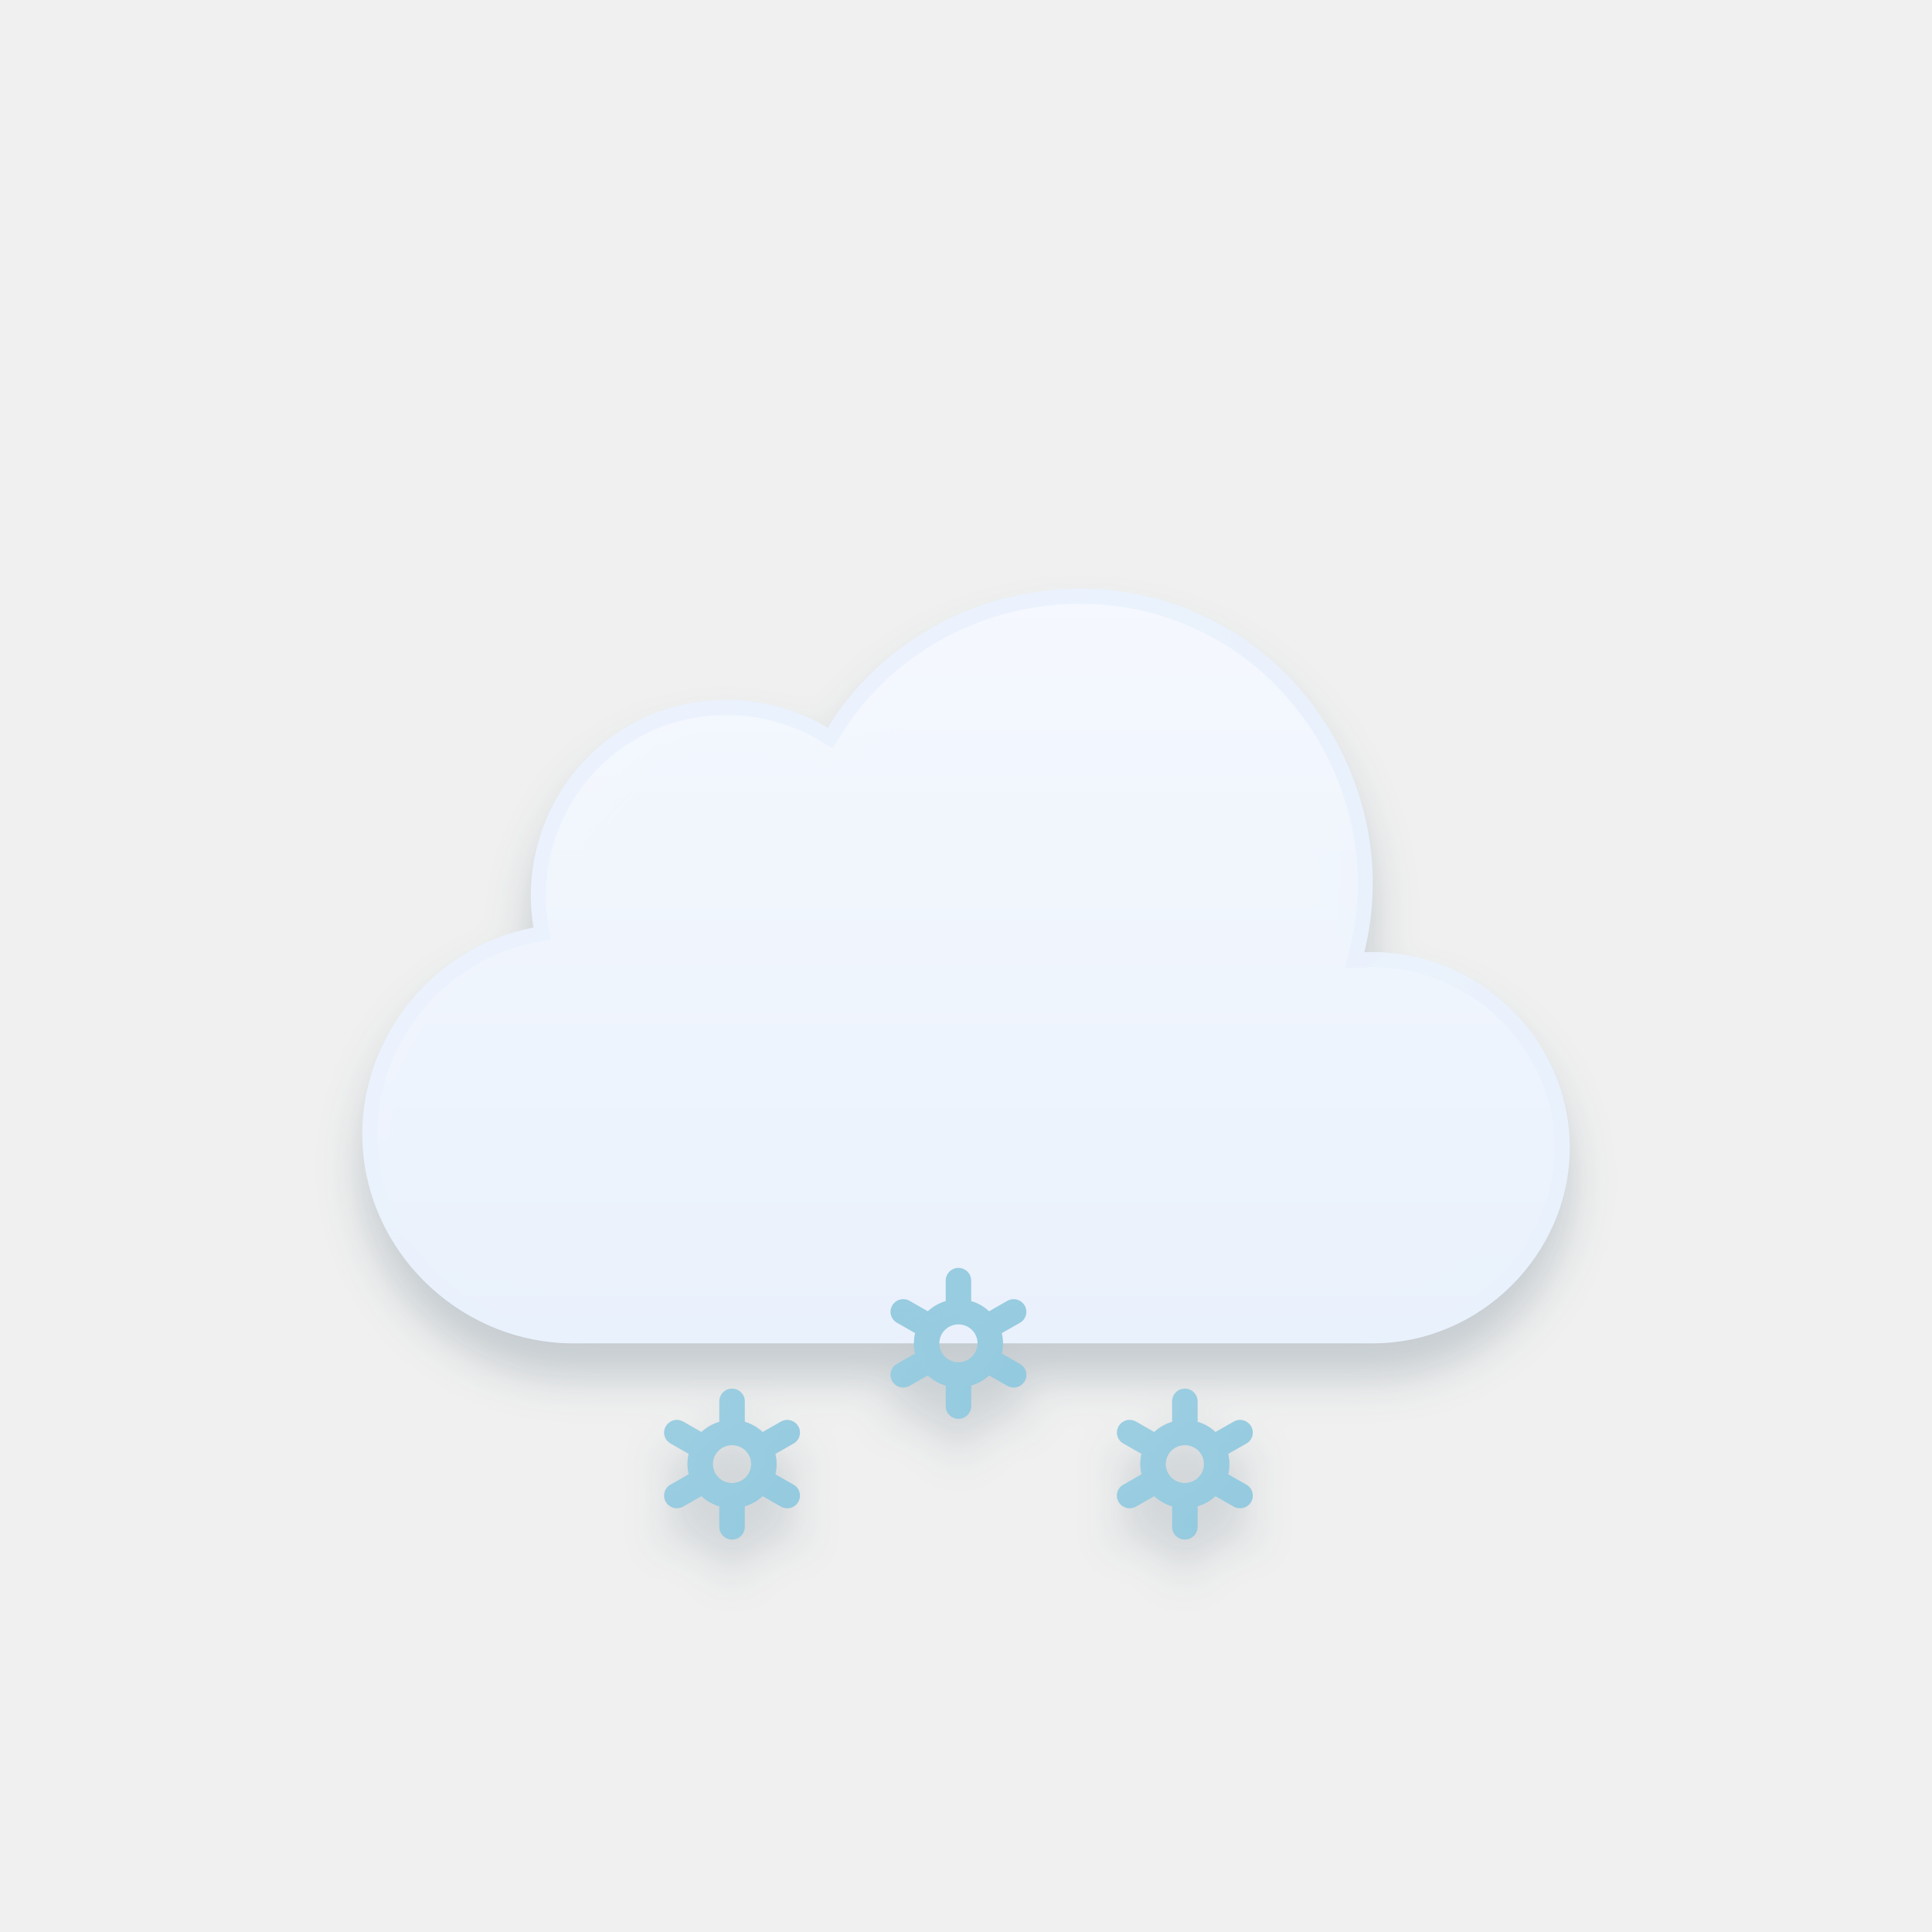
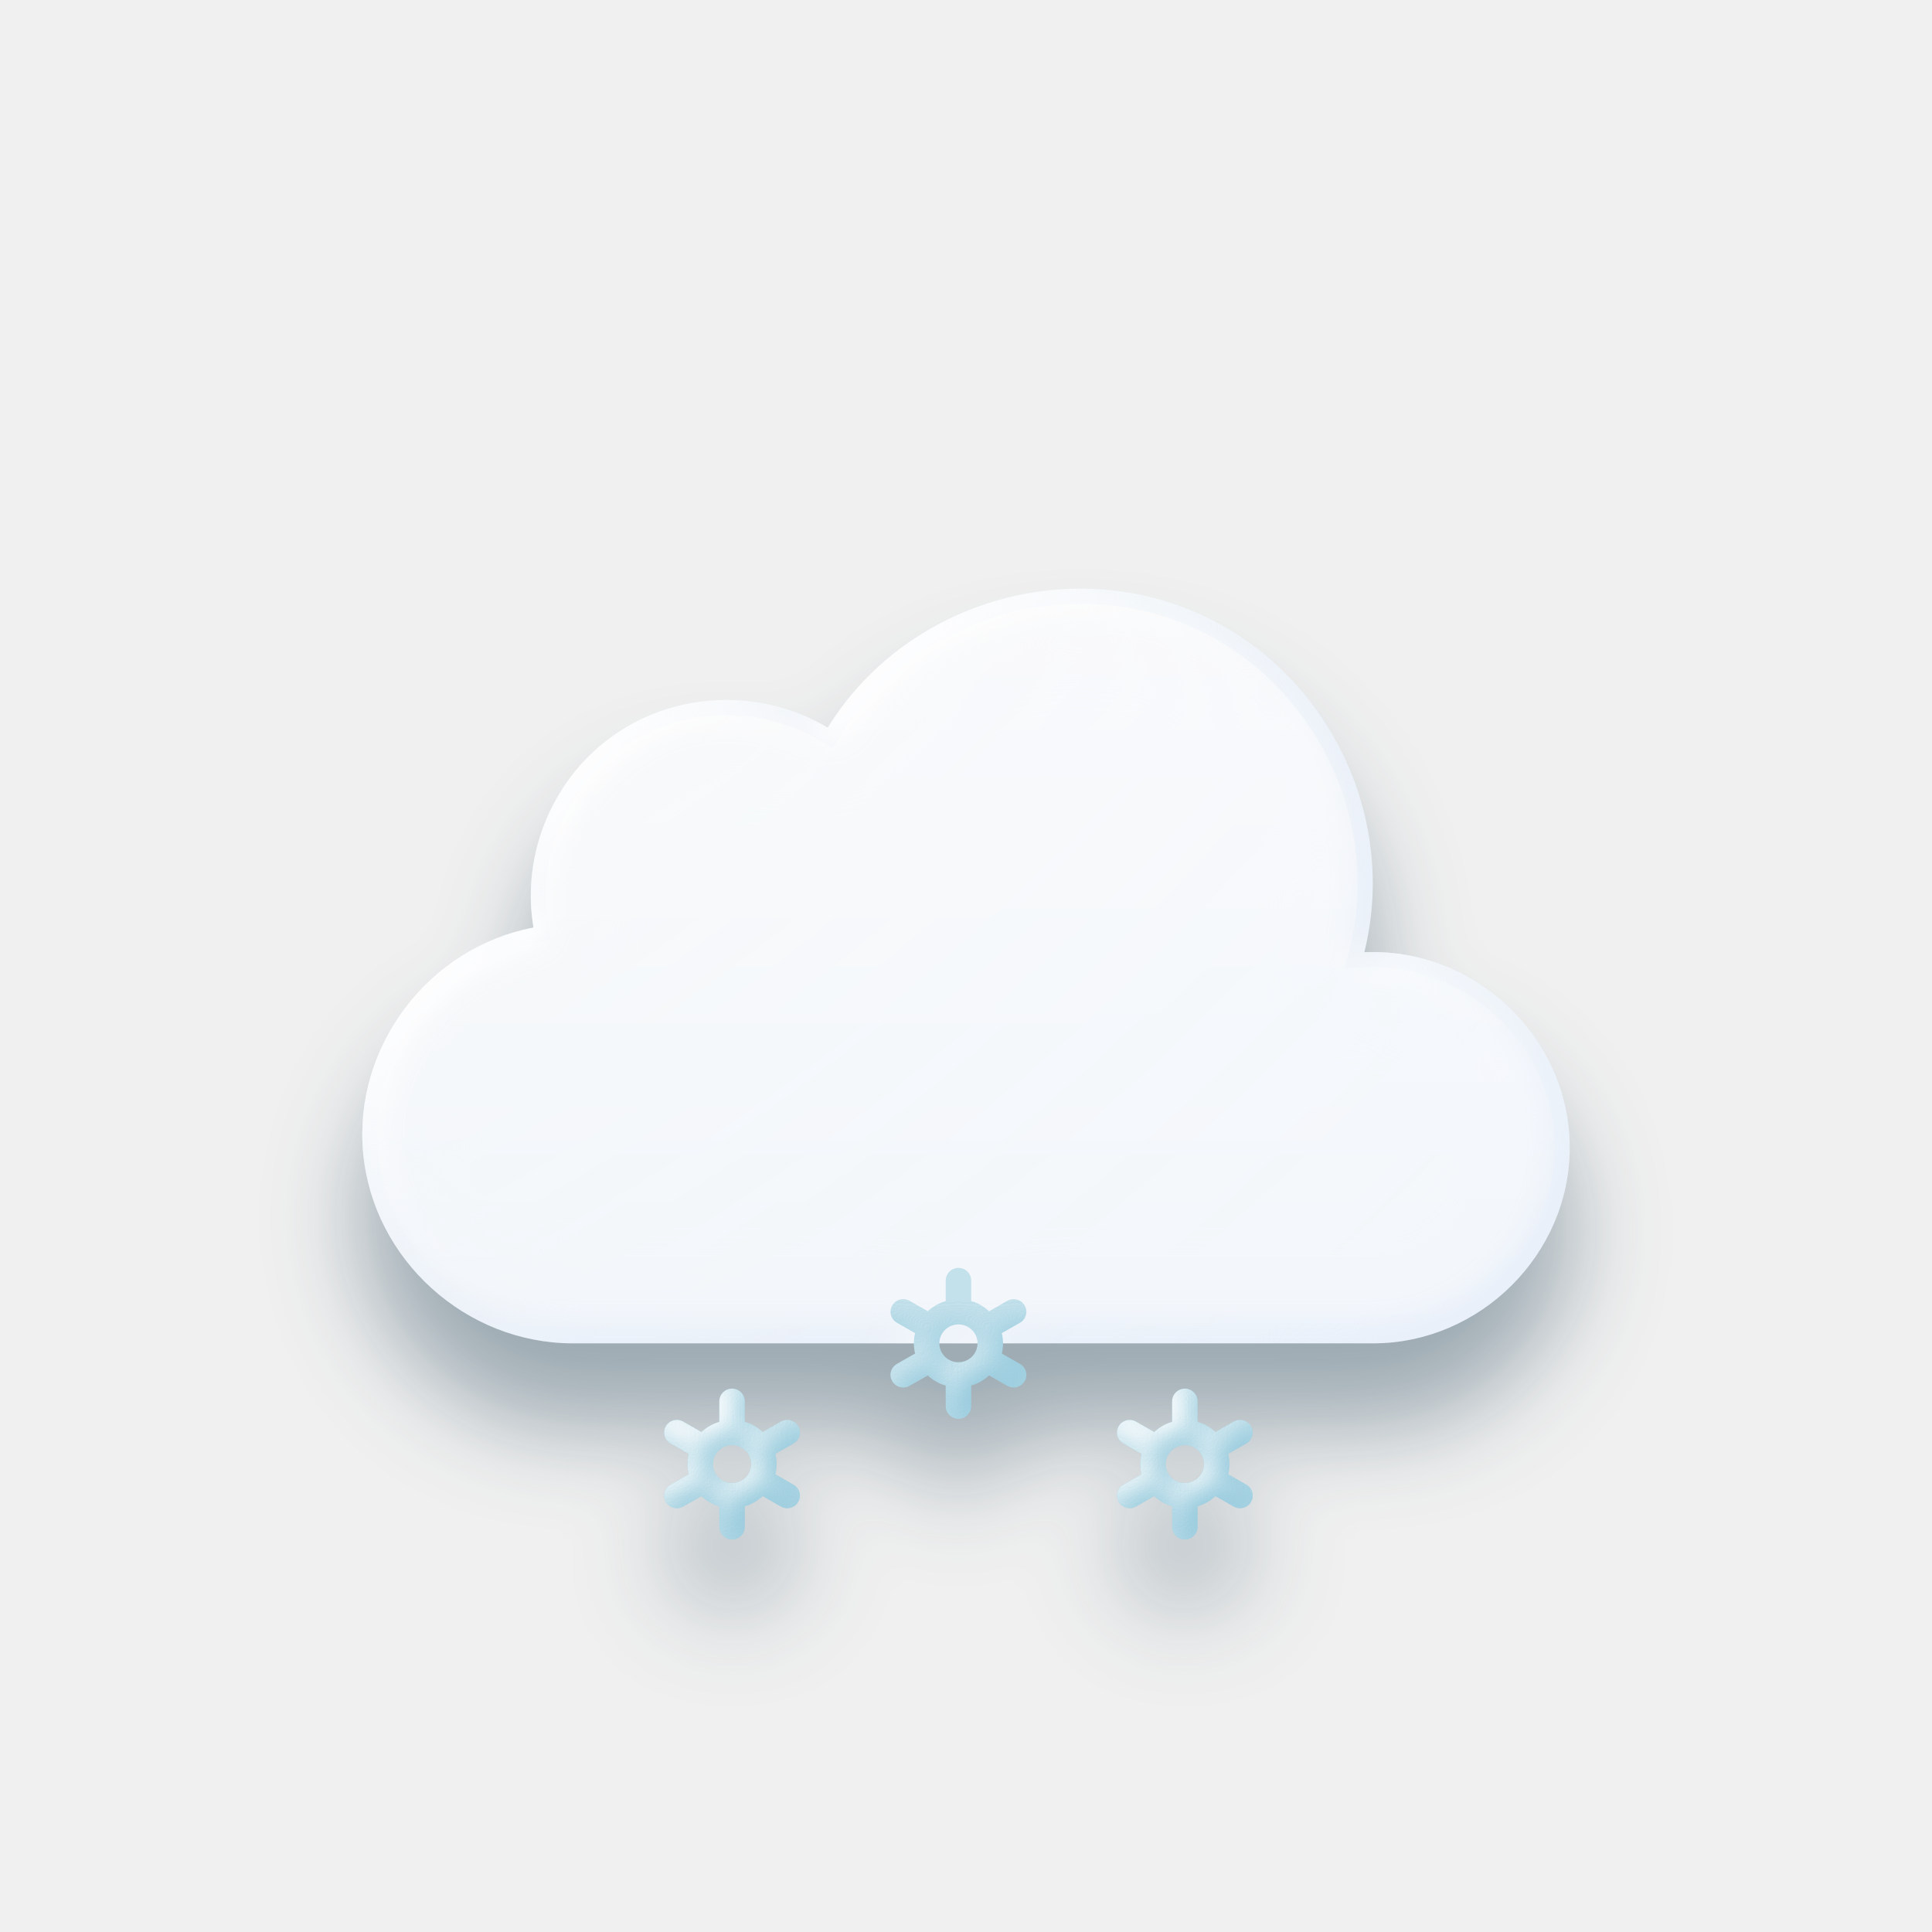
<svg xmlns="http://www.w3.org/2000/svg" viewBox="0 0 128 128" fill="none">
  <defs>
-     <filter id="soft3d6" x="-25%" y="-25%" width="150%" height="160%" color-interpolation-filters="sRGB">
-       <feGaussianBlur in="SourceAlpha" stdDeviation="1.5" result="blur" />
-       <feOffset in="blur" dx="0" dy="2.2" result="off" />
-       <feFlood flood-color="#17384d" flood-opacity=".20" result="shadowColor" />
+     <filter id="soft3d6" x="-40%" y="-40%" width="180%" height="200%" color-interpolation-filters="sRGB">
+       <feGaussianBlur in="SourceAlpha" stdDeviation="3.2" result="blur" />
+       <feOffset in="blur" dx="0" dy="5.5" result="off" />
+       <feFlood flood-color="#17384d" flood-opacity=".38" result="shadowColor" />
      <feComposite in="shadowColor" in2="off" operator="in" result="shadow" />
-       <feSpecularLighting in="blur" surfaceScale="2" specularConstant=".35" specularExponent="18" lighting-color="#ffffff" result="spec">
-         <feDistantLight azimuth="225" elevation="55" />
+       <feGaussianBlur in="SourceAlpha" stdDeviation="1.15" result="edgeBlur" />
+       <feSpecularLighting in="edgeBlur" surfaceScale="6.5" specularConstant=".9" specularExponent="24" lighting-color="#ffffff" result="spec">
+         <feDistantLight azimuth="225" elevation="62" />
      </feSpecularLighting>
      <feComposite in="spec" in2="SourceAlpha" operator="in" result="specClip" />
+       <feSpecularLighting in="blur" surfaceScale="4.2" specularConstant=".42" specularExponent="8" lighting-color="#fff4dc" result="softLight">
+         <fePointLight x="-40" y="-55" z="95" />
+       </feSpecularLighting>
+       <feComposite in="softLight" in2="SourceAlpha" operator="in" result="softClip" />
      <feMerge>
        <feMergeNode in="shadow" />
        <feMergeNode in="SourceGraphic" />
+         <feMergeNode in="softClip" />
        <feMergeNode in="specClip" />
      </feMerge>
    </filter>
  </defs>
  <g filter="url(#soft3d6)">
    <g id="snow" clip-path="url(#clip0_1858_8860)">
      <g id="Sky">
        <g id="Clouds">
          <g id="Cloud">
            <path id="Cloud_2" d="M55.262 48.475C60.123 40.611 70.297 37.38 78.815 40.943C87.321 44.502 92.138 54.003 89.903 62.965L89.742 63.614L90.411 63.585C97.42 63.279 103.5 68.992 103.5 76.028C103.5 82.84 97.772 88.5 90.977 88.5H37.954C31.128 88.502 25.203 83.171 24.559 76.36C23.916 69.552 28.737 63.212 35.443 61.945L35.926 61.853L35.842 61.369C35.026 56.624 37.126 51.717 41.105 49.013C45.095 46.301 50.446 46.154 54.58 48.64L55.003 48.895L55.262 48.475Z" fill="url(#paint0_linear_1858_8860)" stroke="#E6EFFC" stroke-miterlimit="10" />
          </g>
        </g>
      </g>
      <g id="Precipitation">
        <g id="Snowflakes">
          <path id="Snowflake 1" d="M52.578 90.366L51.373 89.677C51.479 89.233 51.479 88.769 51.371 88.324L52.578 87.635C52.674 87.581 52.758 87.508 52.825 87.421C52.893 87.334 52.942 87.235 52.971 87.128C53 87.022 53.007 86.911 52.993 86.802C52.978 86.693 52.942 86.588 52.887 86.493C52.773 86.3 52.589 86.16 52.373 86.103C52.157 86.045 51.928 86.075 51.734 86.187L50.528 86.876C50.193 86.559 49.787 86.326 49.344 86.2V84.82C49.337 84.6 49.245 84.392 49.087 84.239C48.93 84.086 48.719 84 48.5 84C48.281 84 48.07 84.086 47.912 84.239C47.755 84.392 47.663 84.6 47.656 84.82V86.2C47.214 86.329 46.808 86.56 46.471 86.874L45.266 86.185C45.072 86.074 44.843 86.044 44.627 86.101C44.411 86.159 44.227 86.299 44.113 86.491C44.058 86.586 44.022 86.692 44.007 86.801C43.993 86.91 44 87.021 44.029 87.127C44.057 87.233 44.107 87.333 44.175 87.42C44.242 87.507 44.326 87.579 44.422 87.633L45.626 88.322C45.52 88.767 45.521 89.231 45.629 89.675L44.422 90.365C44.326 90.419 44.242 90.491 44.175 90.578C44.107 90.665 44.057 90.764 44.029 90.871C44 90.977 43.993 91.088 44.007 91.197C44.022 91.306 44.058 91.412 44.113 91.507C44.227 91.699 44.411 91.839 44.627 91.897C44.843 91.954 45.072 91.924 45.266 91.813L46.472 91.123C46.806 91.441 47.213 91.673 47.656 91.798V93.18C47.663 93.4 47.755 93.608 47.913 93.761C48.07 93.914 48.281 94 48.5 94C48.719 94 48.93 93.914 49.088 93.761C49.245 93.608 49.337 93.4 49.344 93.18V91.797C49.785 91.668 50.191 91.438 50.528 91.124L51.734 91.814C51.928 91.925 52.157 91.955 52.373 91.898C52.589 91.841 52.773 91.701 52.887 91.508C52.942 91.413 52.978 91.308 52.993 91.198C53.007 91.089 53 90.978 52.971 90.872C52.942 90.766 52.893 90.666 52.825 90.579C52.758 90.493 52.674 90.42 52.578 90.366ZM47.866 90.086C47.723 90.005 47.597 89.896 47.496 89.766C47.394 89.635 47.32 89.486 47.277 89.327C47.234 89.167 47.223 89.001 47.244 88.837C47.266 88.673 47.32 88.515 47.403 88.372C47.574 88.084 47.85 87.874 48.174 87.788C48.497 87.702 48.841 87.747 49.132 87.913C49.276 87.994 49.402 88.103 49.503 88.233C49.604 88.364 49.678 88.513 49.721 88.672C49.764 88.832 49.776 88.998 49.754 89.162C49.733 89.326 49.679 89.484 49.596 89.626C49.425 89.915 49.148 90.125 48.825 90.211C48.501 90.297 48.157 90.252 47.866 90.087V90.086Z" fill="#86C3DB" transform="translate(0, 8)" />
          <path id="Snowflake 2" d="M67.578 90.366L66.374 89.677C66.479 89.233 66.479 88.769 66.371 88.324L67.578 87.635C67.674 87.581 67.758 87.508 67.825 87.421C67.893 87.334 67.942 87.235 67.971 87.128C68 87.022 68.007 86.911 67.993 86.802C67.978 86.693 67.942 86.588 67.887 86.493C67.773 86.3 67.589 86.16 67.373 86.103C67.157 86.045 66.928 86.075 66.734 86.187L65.528 86.876C65.193 86.559 64.787 86.326 64.344 86.2V84.82C64.337 84.6 64.245 84.392 64.088 84.239C63.93 84.086 63.719 84 63.5 84C63.281 84 63.07 84.086 62.912 84.239C62.755 84.392 62.663 84.6 62.656 84.82V86.2C62.214 86.329 61.808 86.56 61.471 86.874L60.266 86.185C60.072 86.074 59.843 86.044 59.627 86.101C59.411 86.159 59.227 86.299 59.113 86.491C59.058 86.586 59.022 86.692 59.007 86.801C58.993 86.91 59 87.021 59.029 87.127C59.057 87.233 59.107 87.333 59.175 87.42C59.242 87.507 59.326 87.579 59.422 87.633L60.626 88.322C60.52 88.767 60.521 89.231 60.629 89.675L59.422 90.365C59.326 90.419 59.242 90.491 59.175 90.578C59.107 90.665 59.057 90.764 59.029 90.871C59 90.977 58.993 91.088 59.007 91.197C59.022 91.306 59.058 91.412 59.113 91.507C59.227 91.699 59.411 91.839 59.627 91.897C59.843 91.954 60.072 91.924 60.266 91.813L61.472 91.123C61.806 91.441 62.213 91.673 62.656 91.798V93.18C62.663 93.4 62.755 93.608 62.913 93.761C63.07 93.914 63.281 94 63.5 94C63.719 94 63.93 93.914 64.088 93.761C64.245 93.608 64.337 93.4 64.344 93.18V91.797C64.785 91.668 65.191 91.438 65.528 91.124L66.734 91.814C66.928 91.925 67.157 91.955 67.373 91.898C67.589 91.841 67.773 91.701 67.887 91.508C67.942 91.413 67.978 91.308 67.993 91.198C68.007 91.089 68 90.978 67.971 90.872C67.942 90.766 67.893 90.666 67.825 90.579C67.758 90.493 67.674 90.42 67.578 90.366ZM62.866 90.086C62.723 90.005 62.597 89.896 62.496 89.766C62.394 89.635 62.32 89.486 62.277 89.327C62.234 89.167 62.223 89.001 62.244 88.837C62.266 88.673 62.32 88.515 62.403 88.372C62.574 88.084 62.85 87.874 63.174 87.788C63.497 87.702 63.841 87.747 64.132 87.913C64.276 87.994 64.402 88.103 64.503 88.233C64.604 88.364 64.678 88.513 64.721 88.672C64.764 88.832 64.776 88.998 64.754 89.162C64.733 89.326 64.679 89.484 64.596 89.626C64.425 89.915 64.148 90.125 63.825 90.211C63.501 90.297 63.157 90.252 62.866 90.087V90.086Z" fill="#86C3DB" transform="translate(0, 0)" />
          <path id="Snowflake 3" d="M82.578 90.366L81.374 89.677C81.479 89.233 81.479 88.769 81.371 88.324L82.578 87.635C82.674 87.581 82.758 87.508 82.825 87.421C82.893 87.334 82.942 87.235 82.971 87.128C83 87.022 83.007 86.911 82.993 86.802C82.978 86.693 82.942 86.588 82.887 86.493C82.773 86.3 82.589 86.16 82.373 86.103C82.157 86.045 81.928 86.075 81.734 86.187L80.528 86.876C80.193 86.559 79.787 86.326 79.344 86.2V84.82C79.337 84.6 79.245 84.392 79.088 84.239C78.93 84.086 78.719 84 78.5 84C78.281 84 78.07 84.086 77.912 84.239C77.755 84.392 77.663 84.6 77.656 84.82V86.2C77.214 86.329 76.808 86.56 76.471 86.874L75.266 86.185C75.072 86.074 74.843 86.044 74.627 86.101C74.411 86.159 74.227 86.299 74.113 86.491C74.058 86.586 74.022 86.692 74.007 86.801C73.993 86.91 74 87.021 74.029 87.127C74.058 87.233 74.107 87.333 74.175 87.42C74.242 87.507 74.326 87.579 74.422 87.633L75.626 88.322C75.52 88.767 75.521 89.231 75.629 89.675L74.422 90.365C74.326 90.419 74.242 90.491 74.175 90.578C74.107 90.665 74.058 90.764 74.029 90.871C74 90.977 73.993 91.088 74.007 91.197C74.022 91.306 74.058 91.412 74.113 91.507C74.227 91.699 74.411 91.839 74.627 91.897C74.843 91.954 75.072 91.924 75.266 91.813L76.472 91.123C76.806 91.441 77.213 91.673 77.656 91.798V93.18C77.663 93.4 77.755 93.608 77.913 93.761C78.07 93.914 78.281 94 78.5 94C78.719 94 78.93 93.914 79.088 93.761C79.245 93.608 79.337 93.4 79.344 93.18V91.797C79.785 91.668 80.191 91.438 80.528 91.124L81.734 91.814C81.928 91.925 82.157 91.955 82.373 91.898C82.589 91.841 82.773 91.701 82.887 91.508C82.942 91.413 82.978 91.308 82.993 91.198C83.007 91.089 83 90.978 82.971 90.872C82.942 90.766 82.893 90.666 82.825 90.579C82.758 90.493 82.674 90.42 82.578 90.366ZM77.866 90.086C77.723 90.005 77.597 89.896 77.496 89.766C77.394 89.635 77.32 89.486 77.277 89.327C77.234 89.167 77.223 89.001 77.244 88.837C77.266 88.673 77.32 88.515 77.403 88.372C77.573 88.084 77.85 87.874 78.174 87.788C78.497 87.702 78.841 87.747 79.132 87.913C79.276 87.994 79.402 88.103 79.503 88.233C79.604 88.364 79.678 88.513 79.721 88.672C79.764 88.832 79.776 88.998 79.754 89.162C79.733 89.326 79.679 89.484 79.596 89.626C79.425 89.915 79.148 90.125 78.825 90.211C78.501 90.297 78.157 90.252 77.866 90.087V90.086Z" fill="#86C3DB" transform="translate(0, 8)" />
        </g>
      </g>
    </g>
    <defs>
      <linearGradient id="paint0_linear_1858_8860" x1="64.001" y1="39" x2="64.001" y2="89" gradientUnits="userSpaceOnUse">
        <stop stop-color="#F3F7FE" />
        <stop offset="1" stop-color="#E6EFFC" />
      </linearGradient>
      <clipPath id="clip0_1858_8860">
        <rect width="128" height="128" fill="white" />
      </clipPath>
    </defs>
  </g>
</svg>
